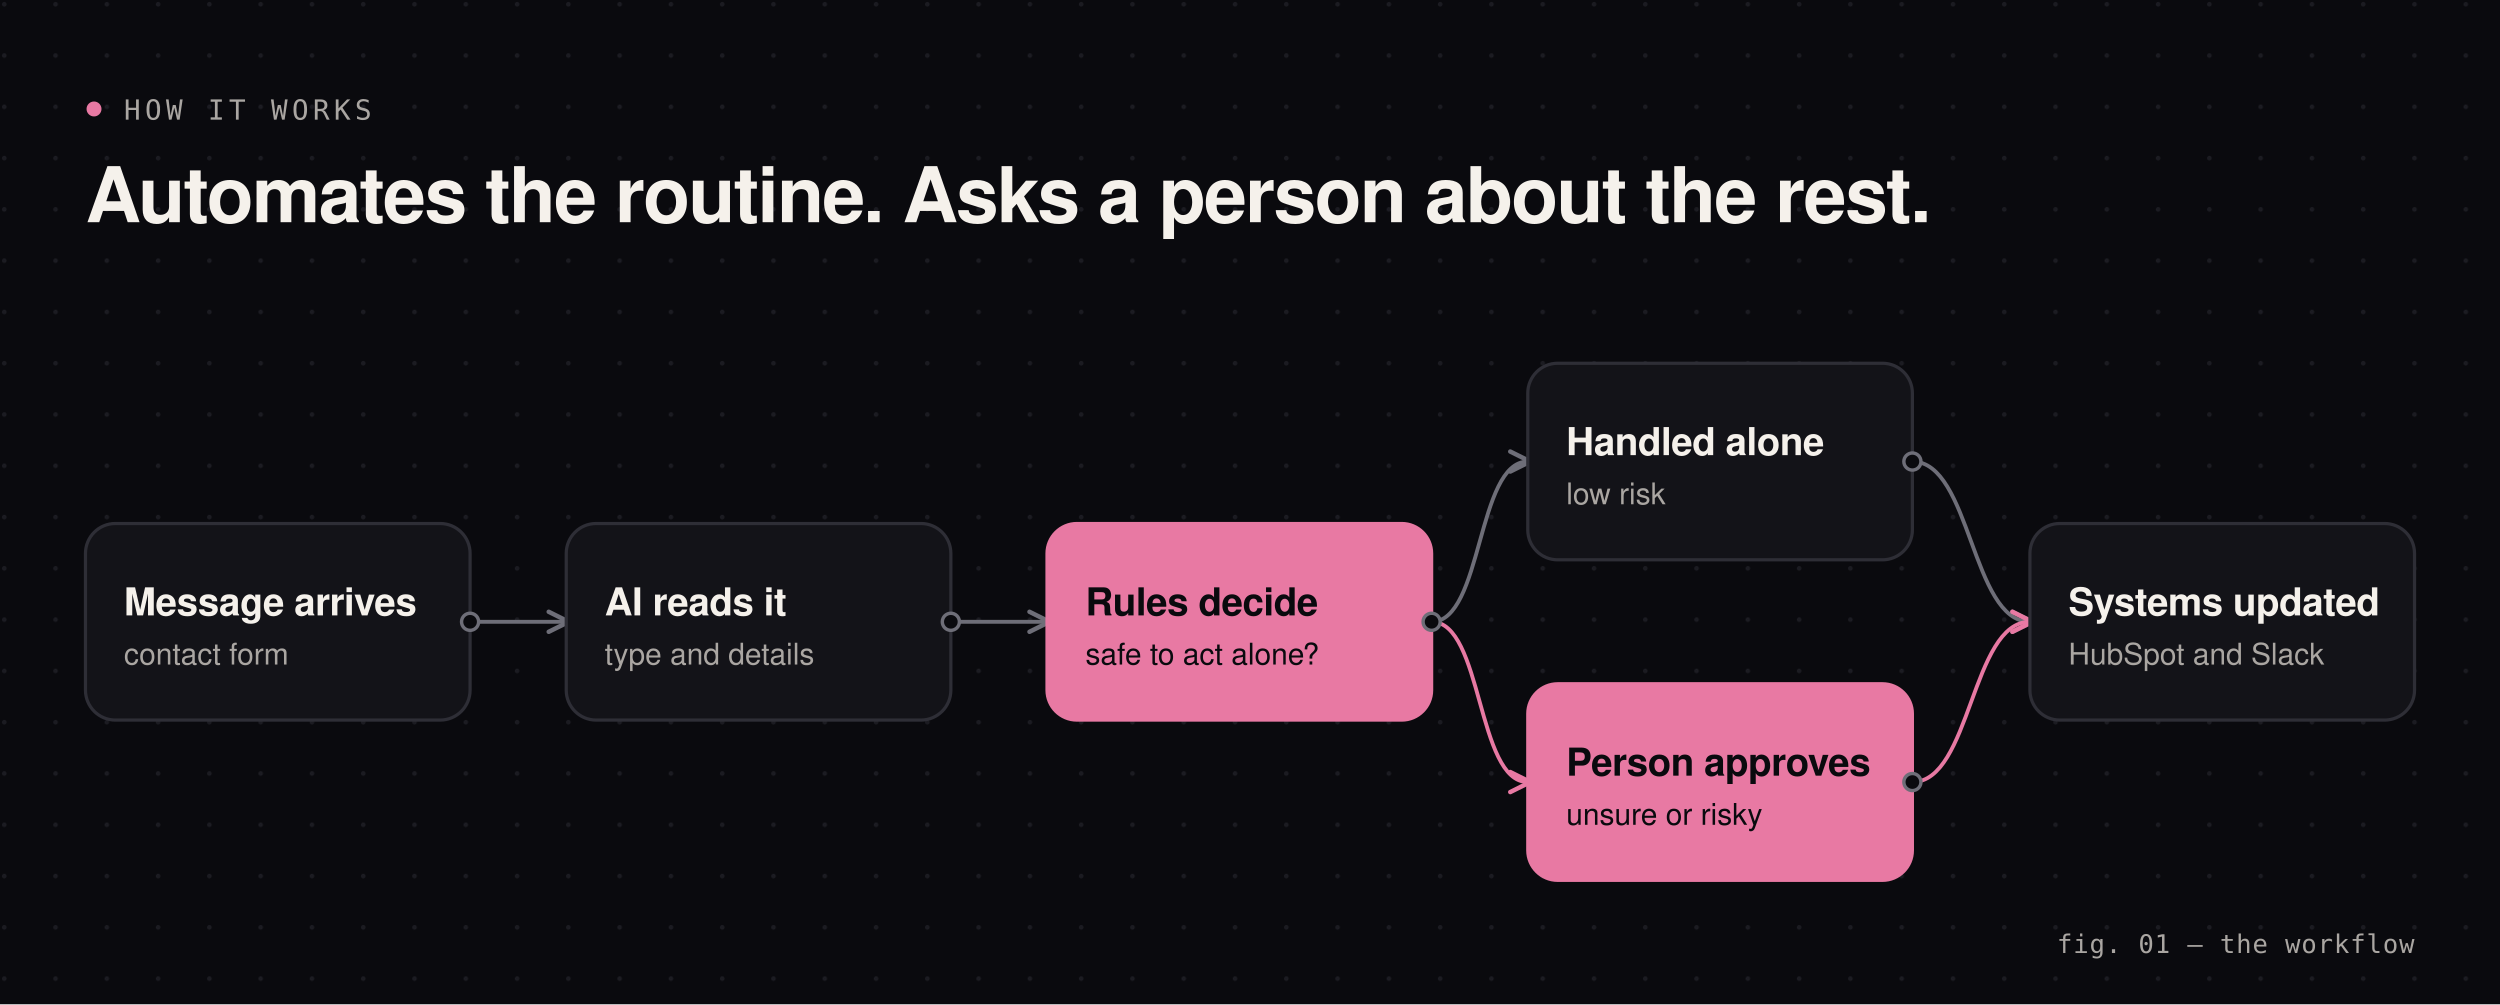
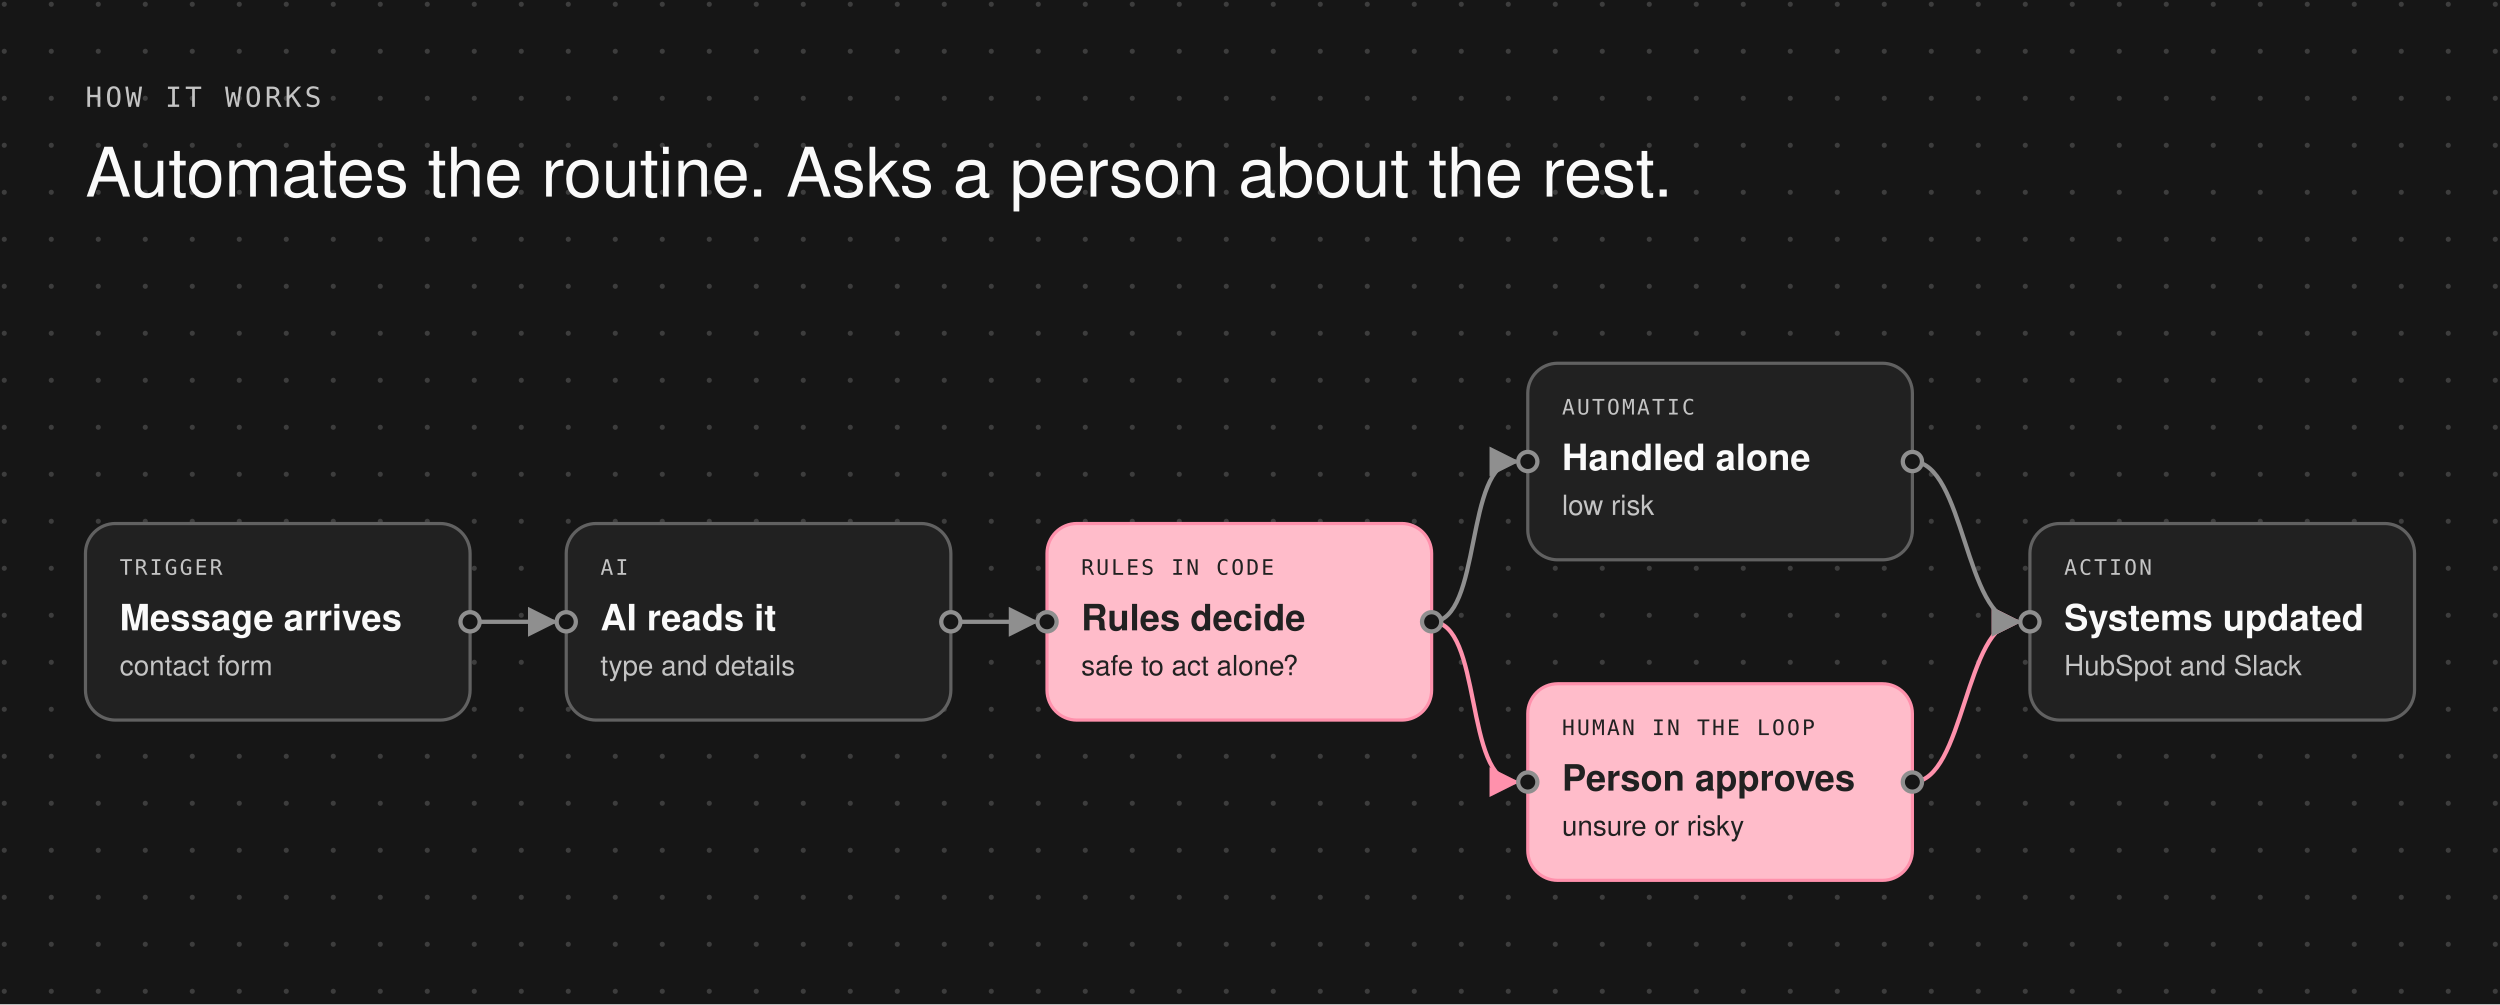
<svg xmlns="http://www.w3.org/2000/svg" width="1170" height="470" viewBox="0 0 1170 470" role="img" aria-label="A message arrives, AI reads it, rules decide, then it is handled or a person approves it">
  <defs>
-     <pattern id="dots" width="24" height="24" patternUnits="userSpaceOnUse">
-       <circle cx="2" cy="2" r="1.1" fill="#1b1b21" />
+     <pattern id="dots" width="22" height="22" patternUnits="userSpaceOnUse">
+       <circle cx="2" cy="2" r="1.2" fill="#3d3d3d" />
    </pattern>
-     <marker id="grey" viewBox="0 0 10 10" refX="8" refY="5" markerWidth="6.5" markerHeight="6.5" orient="auto-start-reverse">
-       <path d="M1 1L9 5L1 9" fill="none" stroke="#6e6e78" stroke-width="1.8" stroke-linecap="round" stroke-linejoin="round" />
+     <marker id="grey" viewBox="0 0 10 10" refX="8.5" refY="5" markerWidth="7" markerHeight="7" orient="auto-start-reverse">
+       <path d="M0 0L10 5L0 10z" fill="#8f8f8f" />
    </marker>
-     <marker id="rose" viewBox="0 0 10 10" refX="8" refY="5" markerWidth="6.5" markerHeight="6.5" orient="auto-start-reverse">
-       <path d="M1 1L9 5L1 9" fill="none" stroke="#e879a3" stroke-width="1.8" stroke-linecap="round" stroke-linejoin="round" />
+     <marker id="rose" viewBox="0 0 10 10" refX="8.5" refY="5" markerWidth="7" markerHeight="7" orient="auto-start-reverse">
+       <path d="M0 0L10 5L0 10z" fill="#ff91ac" />
    </marker>
  </defs>
-   <rect width="1170" height="470" fill="#0a0a0e" />
+   <rect width="1170" height="470" fill="#161616" />
  <rect width="1170" height="470" fill="url(#dots)" />
-   <circle cx="44" cy="51" r="3.5" fill="#e879a3" />
-   <text x="58" y="56" font-family="ui-monospace, Menlo, Consolas, monospace" font-size="13" fill="#aaa6a2" letter-spacing="2">HOW IT WORKS</text>
-   <text x="40" y="104" font-family="ui-sans-serif, -apple-system, 'Helvetica Neue', Helvetica, Arial, sans-serif" font-size="36" fill="#f5f1eb" font-weight="600" letter-spacing="-0.8">Automates the routine. Asks a person about the rest.</text>
-   <text x="1130" y="446" font-family="ui-monospace, Menlo, Consolas, monospace" font-size="12" fill="#aaa6a2" text-anchor="end" letter-spacing="0.4">fig. 01 — the workflow</text>
-   <path d="M 220 291.0 C 244 291.0, 241 291.0, 265 291.0" fill="none" stroke="#6e6e78" stroke-width="1.8" stroke-linecap="round" marker-end="url(#grey)" />
-   <path d="M 445 291.0 C 469 291.0, 466 291.0, 490 291.0" fill="none" stroke="#6e6e78" stroke-width="1.8" stroke-linecap="round" marker-end="url(#grey)" />
-   <path d="M 670 291.0 C 694 291.0, 691 216.0, 715 216.0" fill="none" stroke="#6e6e78" stroke-width="1.8" stroke-linecap="round" marker-end="url(#grey)" />
-   <path d="M 670 291.0 C 694 291.0, 691 366.0, 715 366.0" fill="none" stroke="#e879a3" stroke-width="1.8" stroke-linecap="round" marker-end="url(#rose)" />
-   <path d="M 895 216.0 C 922.5 216.0, 922.5 291.0, 950 291.0" fill="none" stroke="#6e6e78" stroke-width="1.8" stroke-linecap="round" marker-end="url(#grey)" />
-   <path d="M 895 366.0 C 922.5 366.0, 922.5 291.0, 950 291.0" fill="none" stroke="#e879a3" stroke-width="1.8" stroke-linecap="round" marker-end="url(#rose)" />
-   <rect x="40" y="245" width="180" height="92" rx="14" fill="#131318" stroke="#2e2e36" stroke-width="1.5" />
-   <text x="58" y="288.0" font-family="ui-sans-serif, -apple-system, 'Helvetica Neue', Helvetica, Arial, sans-serif" font-size="18" fill="#f5f1eb" font-weight="600" letter-spacing="-0.2">Message arrives</text>
-   <text x="58" y="311.0" font-family="ui-sans-serif, -apple-system, 'Helvetica Neue', Helvetica, Arial, sans-serif" font-size="14" fill="#aaa6a2">contact form</text>
-   <rect x="265" y="245" width="180" height="92" rx="14" fill="#131318" stroke="#2e2e36" stroke-width="1.5" />
-   <text x="283" y="288.0" font-family="ui-sans-serif, -apple-system, 'Helvetica Neue', Helvetica, Arial, sans-serif" font-size="18" fill="#f5f1eb" font-weight="600" letter-spacing="-0.2">AI reads it</text>
-   <text x="283" y="311.0" font-family="ui-sans-serif, -apple-system, 'Helvetica Neue', Helvetica, Arial, sans-serif" font-size="14" fill="#aaa6a2">type and details</text>
-   <rect x="490" y="245" width="180" height="92" rx="14" fill="#e879a3" stroke="#e879a3" stroke-width="1.5" />
-   <text x="508" y="288.0" font-family="ui-sans-serif, -apple-system, 'Helvetica Neue', Helvetica, Arial, sans-serif" font-size="18" fill="#0a0a0e" font-weight="600" letter-spacing="-0.2">Rules decide</text>
-   <text x="508" y="311.0" font-family="ui-sans-serif, -apple-system, 'Helvetica Neue', Helvetica, Arial, sans-serif" font-size="14" fill="#0a0a0e">safe to act alone?</text>
-   <rect x="715" y="170" width="180" height="92" rx="14" fill="#131318" stroke="#2e2e36" stroke-width="1.5" />
-   <text x="733" y="213.0" font-family="ui-sans-serif, -apple-system, 'Helvetica Neue', Helvetica, Arial, sans-serif" font-size="18" fill="#f5f1eb" font-weight="600" letter-spacing="-0.2">Handled alone</text>
-   <text x="733" y="236.0" font-family="ui-sans-serif, -apple-system, 'Helvetica Neue', Helvetica, Arial, sans-serif" font-size="14" fill="#aaa6a2">low risk</text>
-   <rect x="715" y="320" width="180" height="92" rx="14" fill="#e879a3" stroke="#e879a3" stroke-width="1.5" />
-   <text x="733" y="363.0" font-family="ui-sans-serif, -apple-system, 'Helvetica Neue', Helvetica, Arial, sans-serif" font-size="18" fill="#0a0a0e" font-weight="600" letter-spacing="-0.2">Person approves</text>
-   <text x="733" y="386.0" font-family="ui-sans-serif, -apple-system, 'Helvetica Neue', Helvetica, Arial, sans-serif" font-size="14" fill="#0a0a0e">unsure or risky</text>
-   <rect x="950" y="245" width="180" height="92" rx="14" fill="#131318" stroke="#2e2e36" stroke-width="1.5" />
-   <text x="968" y="288.0" font-family="ui-sans-serif, -apple-system, 'Helvetica Neue', Helvetica, Arial, sans-serif" font-size="18" fill="#f5f1eb" font-weight="600" letter-spacing="-0.2">Systems updated</text>
-   <text x="968" y="311.0" font-family="ui-sans-serif, -apple-system, 'Helvetica Neue', Helvetica, Arial, sans-serif" font-size="14" fill="#aaa6a2">HubSpot and Slack</text>
-   <circle cx="220" cy="291.0" r="4" fill="#0a0a0e" stroke="#6e6e78" stroke-width="1.6" />
-   <circle cx="445" cy="291.0" r="4" fill="#0a0a0e" stroke="#6e6e78" stroke-width="1.6" />
-   <circle cx="670" cy="291.0" r="4" fill="#0a0a0e" stroke="#6e6e78" stroke-width="1.6" />
-   <circle cx="895" cy="216.0" r="4" fill="#0a0a0e" stroke="#6e6e78" stroke-width="1.6" />
-   <circle cx="895" cy="366.0" r="4" fill="#0a0a0e" stroke="#6e6e78" stroke-width="1.6" />
+   <text x="40" y="50" font-family="Menlo, Consolas, monospace" font-size="13" fill="#c4c4c4" letter-spacing="1.5">HOW IT WORKS</text>
+   <path d="M 895 366.0 C 919.5 366.0, 919.5 291.0, 944 291.0" fill="none" stroke="#ff91ac" stroke-width="2" stroke-linecap="round" marker-end="url(#rose)" />
+   <path d="M 895 216.0 C 919.5 216.0, 919.5 291.0, 944 291.0" fill="none" stroke="#8f8f8f" stroke-width="2" stroke-linecap="round" marker-end="url(#grey)" />
+   <path d="M 670 291.0 C 694 291.0, 685 366.0, 709 366.0" fill="none" stroke="#ff91ac" stroke-width="2" stroke-linecap="round" marker-end="url(#rose)" />
+   <path d="M 670 291.0 C 694 291.0, 685 216.0, 709 216.0" fill="none" stroke="#8f8f8f" stroke-width="2" stroke-linecap="round" marker-end="url(#grey)" />
+   <path d="M 445 291.0 C 469 291.0, 460 291.0, 484 291.0" fill="none" stroke="#8f8f8f" stroke-width="2" stroke-linecap="round" marker-end="url(#grey)" />
+   <path d="M 220 291.0 C 244 291.0, 235 291.0, 259 291.0" fill="none" stroke="#8f8f8f" stroke-width="2" stroke-linecap="round" marker-end="url(#grey)" />
+   <text x="40" y="92" font-family="Helvetica, Arial, sans-serif" font-size="32" fill="#fafafa" font-weight="500">Automates the routine. Asks a person about the rest.</text>
+   <rect x="40" y="245" width="180" height="92" rx="14" fill="#212121" stroke="#616161" stroke-width="1.5" />
+   <text x="56" y="269" font-family="Menlo, Consolas, monospace" font-size="10" fill="#c4c4c4" letter-spacing="1">TRIGGER</text>
+   <text x="56" y="295" font-family="Helvetica, Arial, sans-serif" font-size="17" fill="#fafafa" font-weight="600">Message arrives</text>
+   <text x="56" y="316" font-family="Helvetica, Arial, sans-serif" font-size="13" fill="#c4c4c4">contact form</text>
+   <rect x="265" y="245" width="180" height="92" rx="14" fill="#212121" stroke="#616161" stroke-width="1.5" />
+   <text x="281" y="269" font-family="Menlo, Consolas, monospace" font-size="10" fill="#c4c4c4" letter-spacing="1">AI</text>
+   <text x="281" y="295" font-family="Helvetica, Arial, sans-serif" font-size="17" fill="#fafafa" font-weight="600">AI reads it</text>
+   <text x="281" y="316" font-family="Helvetica, Arial, sans-serif" font-size="13" fill="#c4c4c4">type and details</text>
+   <rect x="490" y="245" width="180" height="92" rx="14" fill="#ffbcca" stroke="#ff91ac" stroke-width="1.5" />
+   <text x="506" y="269" font-family="Menlo, Consolas, monospace" font-size="10" fill="#212121" letter-spacing="1">RULES IN CODE</text>
+   <text x="506" y="295" font-family="Helvetica, Arial, sans-serif" font-size="17" fill="#212121" font-weight="600">Rules decide</text>
+   <text x="506" y="316" font-family="Helvetica, Arial, sans-serif" font-size="13" fill="#212121">safe to act alone?</text>
+   <rect x="715" y="170" width="180" height="92" rx="14" fill="#212121" stroke="#616161" stroke-width="1.5" />
+   <text x="731" y="194" font-family="Menlo, Consolas, monospace" font-size="10" fill="#c4c4c4" letter-spacing="1">AUTOMATIC</text>
+   <text x="731" y="220" font-family="Helvetica, Arial, sans-serif" font-size="17" fill="#fafafa" font-weight="600">Handled alone</text>
+   <text x="731" y="241" font-family="Helvetica, Arial, sans-serif" font-size="13" fill="#c4c4c4">low risk</text>
+   <rect x="715" y="320" width="180" height="92" rx="14" fill="#ffbcca" stroke="#ff91ac" stroke-width="1.5" />
+   <text x="731" y="344" font-family="Menlo, Consolas, monospace" font-size="10" fill="#212121" letter-spacing="1">HUMAN IN THE LOOP</text>
+   <text x="731" y="370" font-family="Helvetica, Arial, sans-serif" font-size="17" fill="#212121" font-weight="600">Person approves</text>
+   <text x="731" y="391" font-family="Helvetica, Arial, sans-serif" font-size="13" fill="#212121">unsure or risky</text>
+   <rect x="950" y="245" width="180" height="92" rx="14" fill="#212121" stroke="#616161" stroke-width="1.5" />
+   <text x="966" y="269" font-family="Menlo, Consolas, monospace" font-size="10" fill="#c4c4c4" letter-spacing="1">ACTION</text>
+   <text x="966" y="295" font-family="Helvetica, Arial, sans-serif" font-size="17" fill="#fafafa" font-weight="600">Systems updated</text>
+   <text x="966" y="316" font-family="Helvetica, Arial, sans-serif" font-size="13" fill="#c4c4c4">HubSpot and Slack</text>
+   <circle cx="220" cy="291.0" r="4.5" fill="#161616" stroke="#8f8f8f" stroke-width="2" />
+   <circle cx="265" cy="291.0" r="4.5" fill="#161616" stroke="#8f8f8f" stroke-width="2" />
+   <circle cx="445" cy="291.0" r="4.5" fill="#161616" stroke="#8f8f8f" stroke-width="2" />
+   <circle cx="490" cy="291.0" r="4.5" fill="#161616" stroke="#8f8f8f" stroke-width="2" />
+   <circle cx="670" cy="291.0" r="4.5" fill="#161616" stroke="#8f8f8f" stroke-width="2" />
+   <circle cx="715" cy="216.0" r="4.5" fill="#161616" stroke="#8f8f8f" stroke-width="2" />
+   <circle cx="715" cy="366.0" r="4.5" fill="#161616" stroke="#8f8f8f" stroke-width="2" />
+   <circle cx="895" cy="216.0" r="4.5" fill="#161616" stroke="#8f8f8f" stroke-width="2" />
+   <circle cx="950" cy="291.0" r="4.5" fill="#161616" stroke="#8f8f8f" stroke-width="2" />
+   <circle cx="895" cy="366.0" r="4.5" fill="#161616" stroke="#8f8f8f" stroke-width="2" />
</svg>
